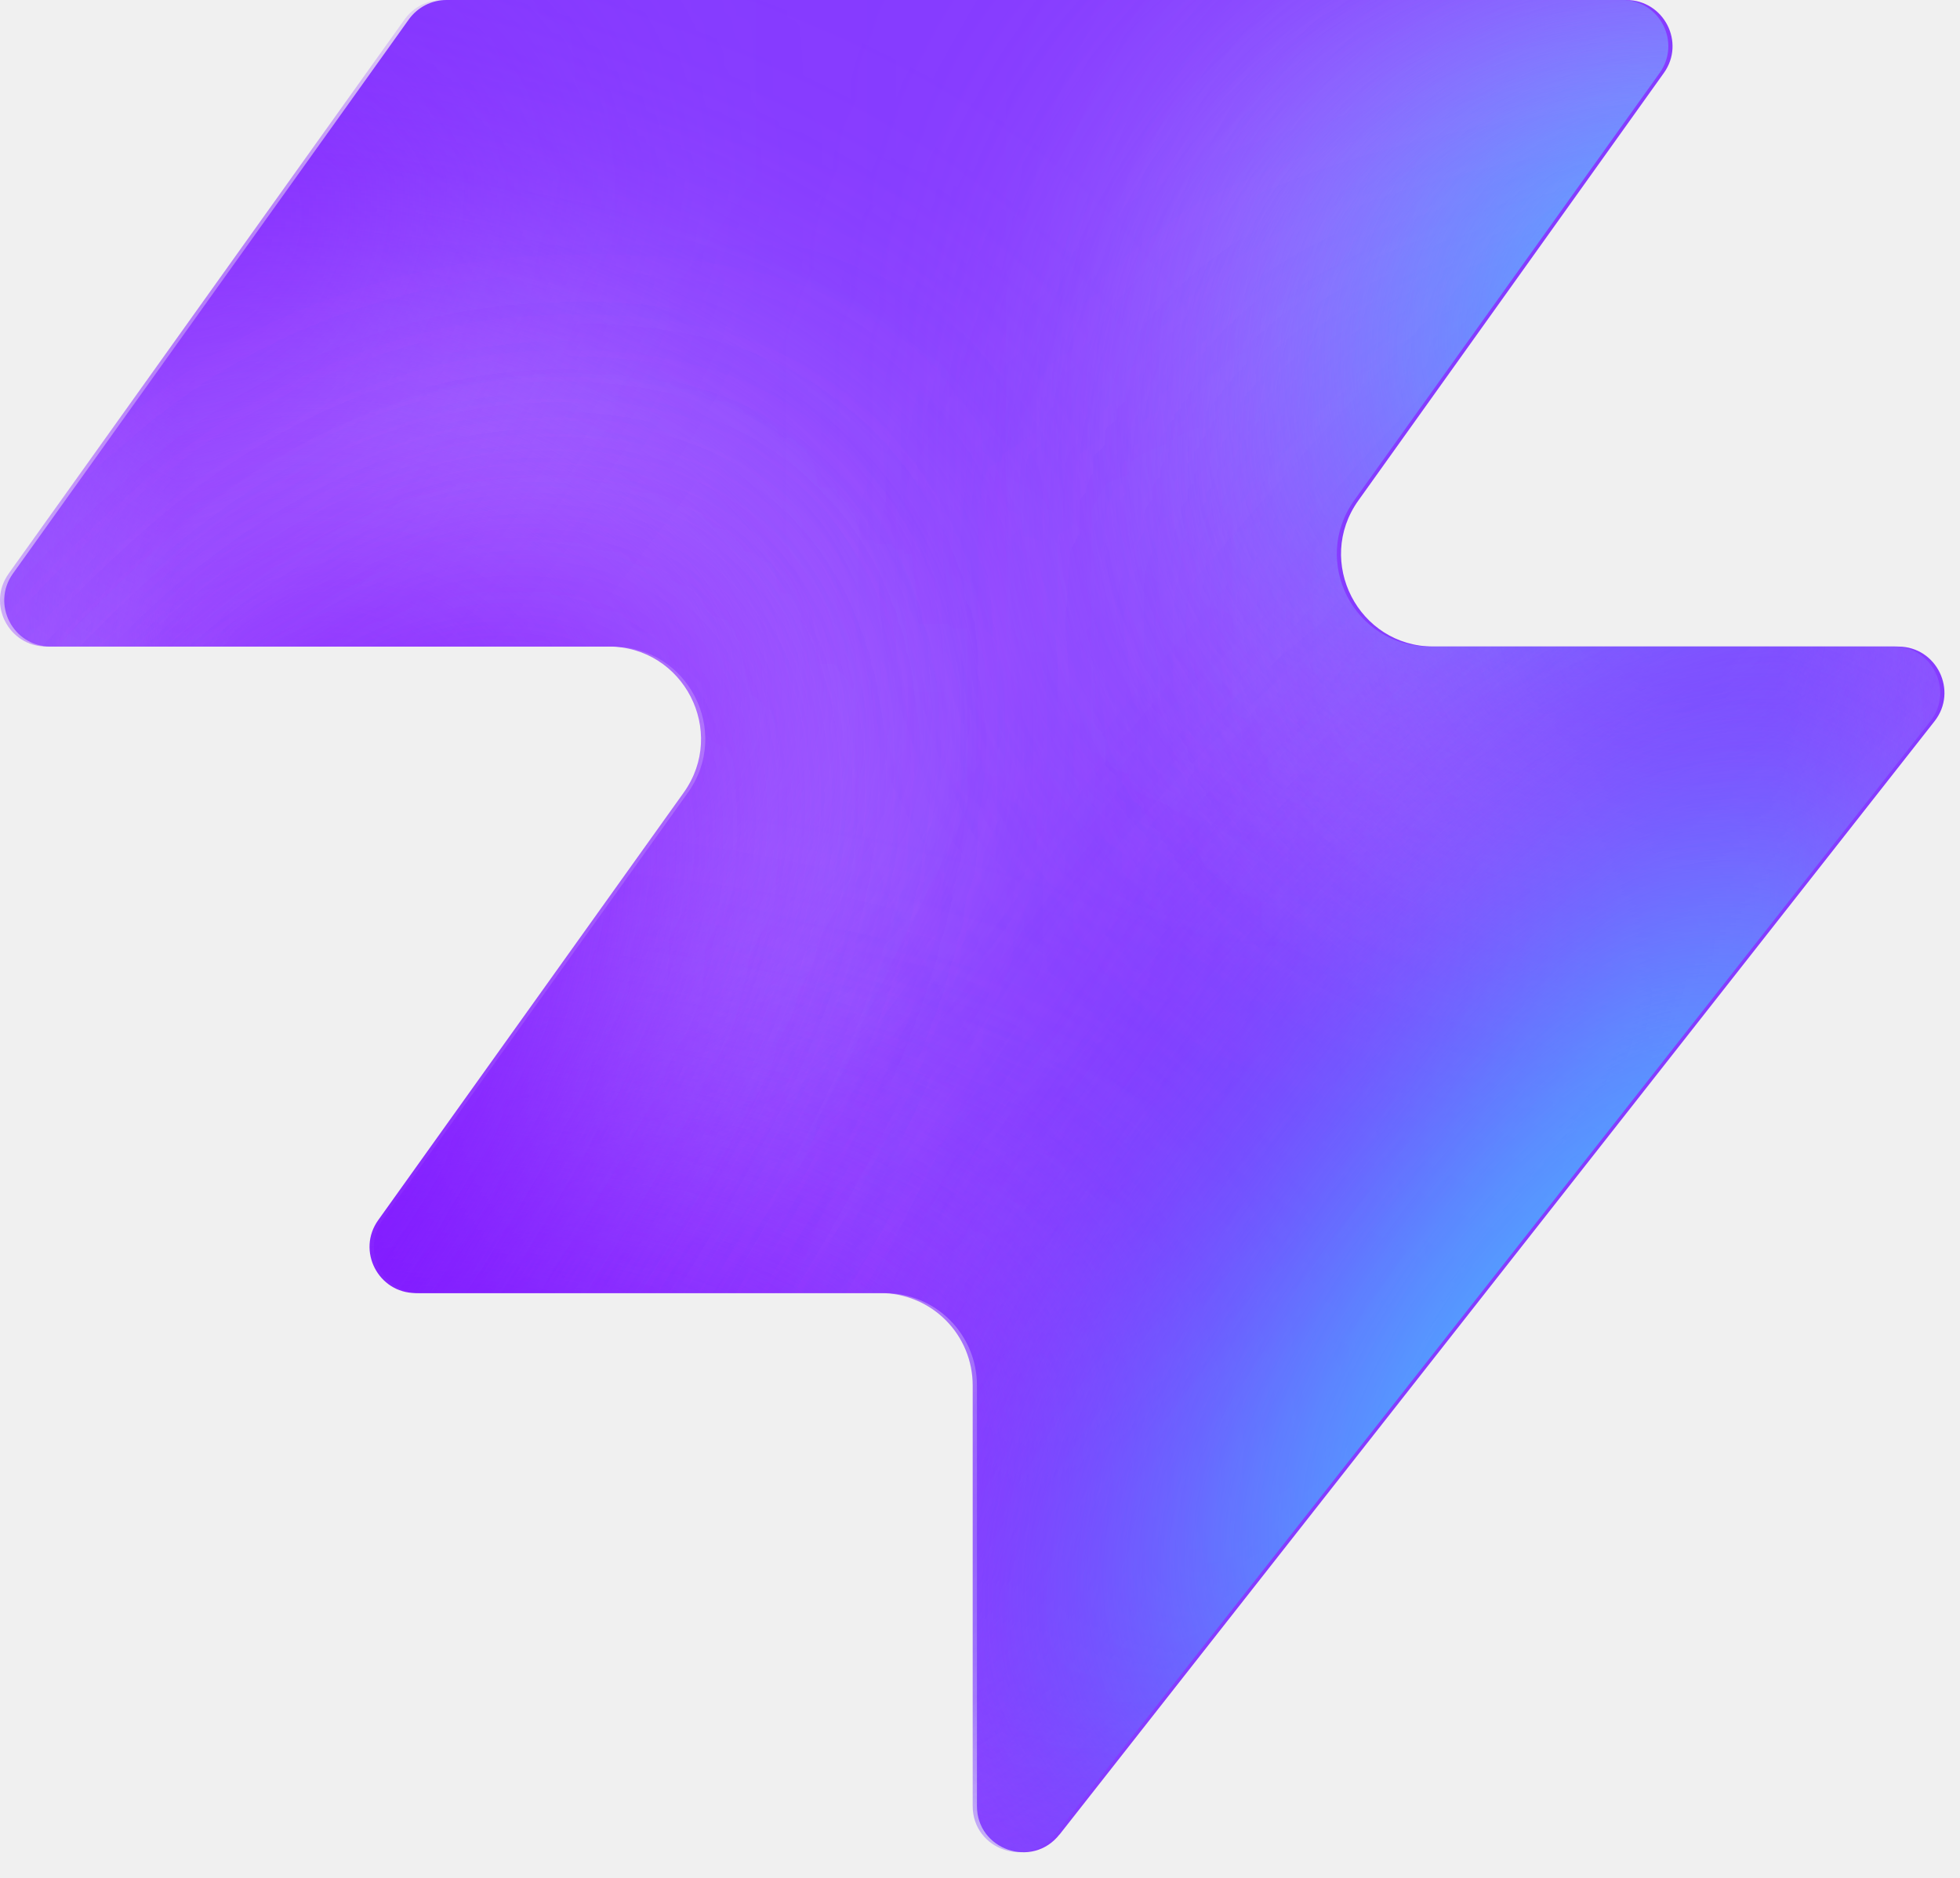
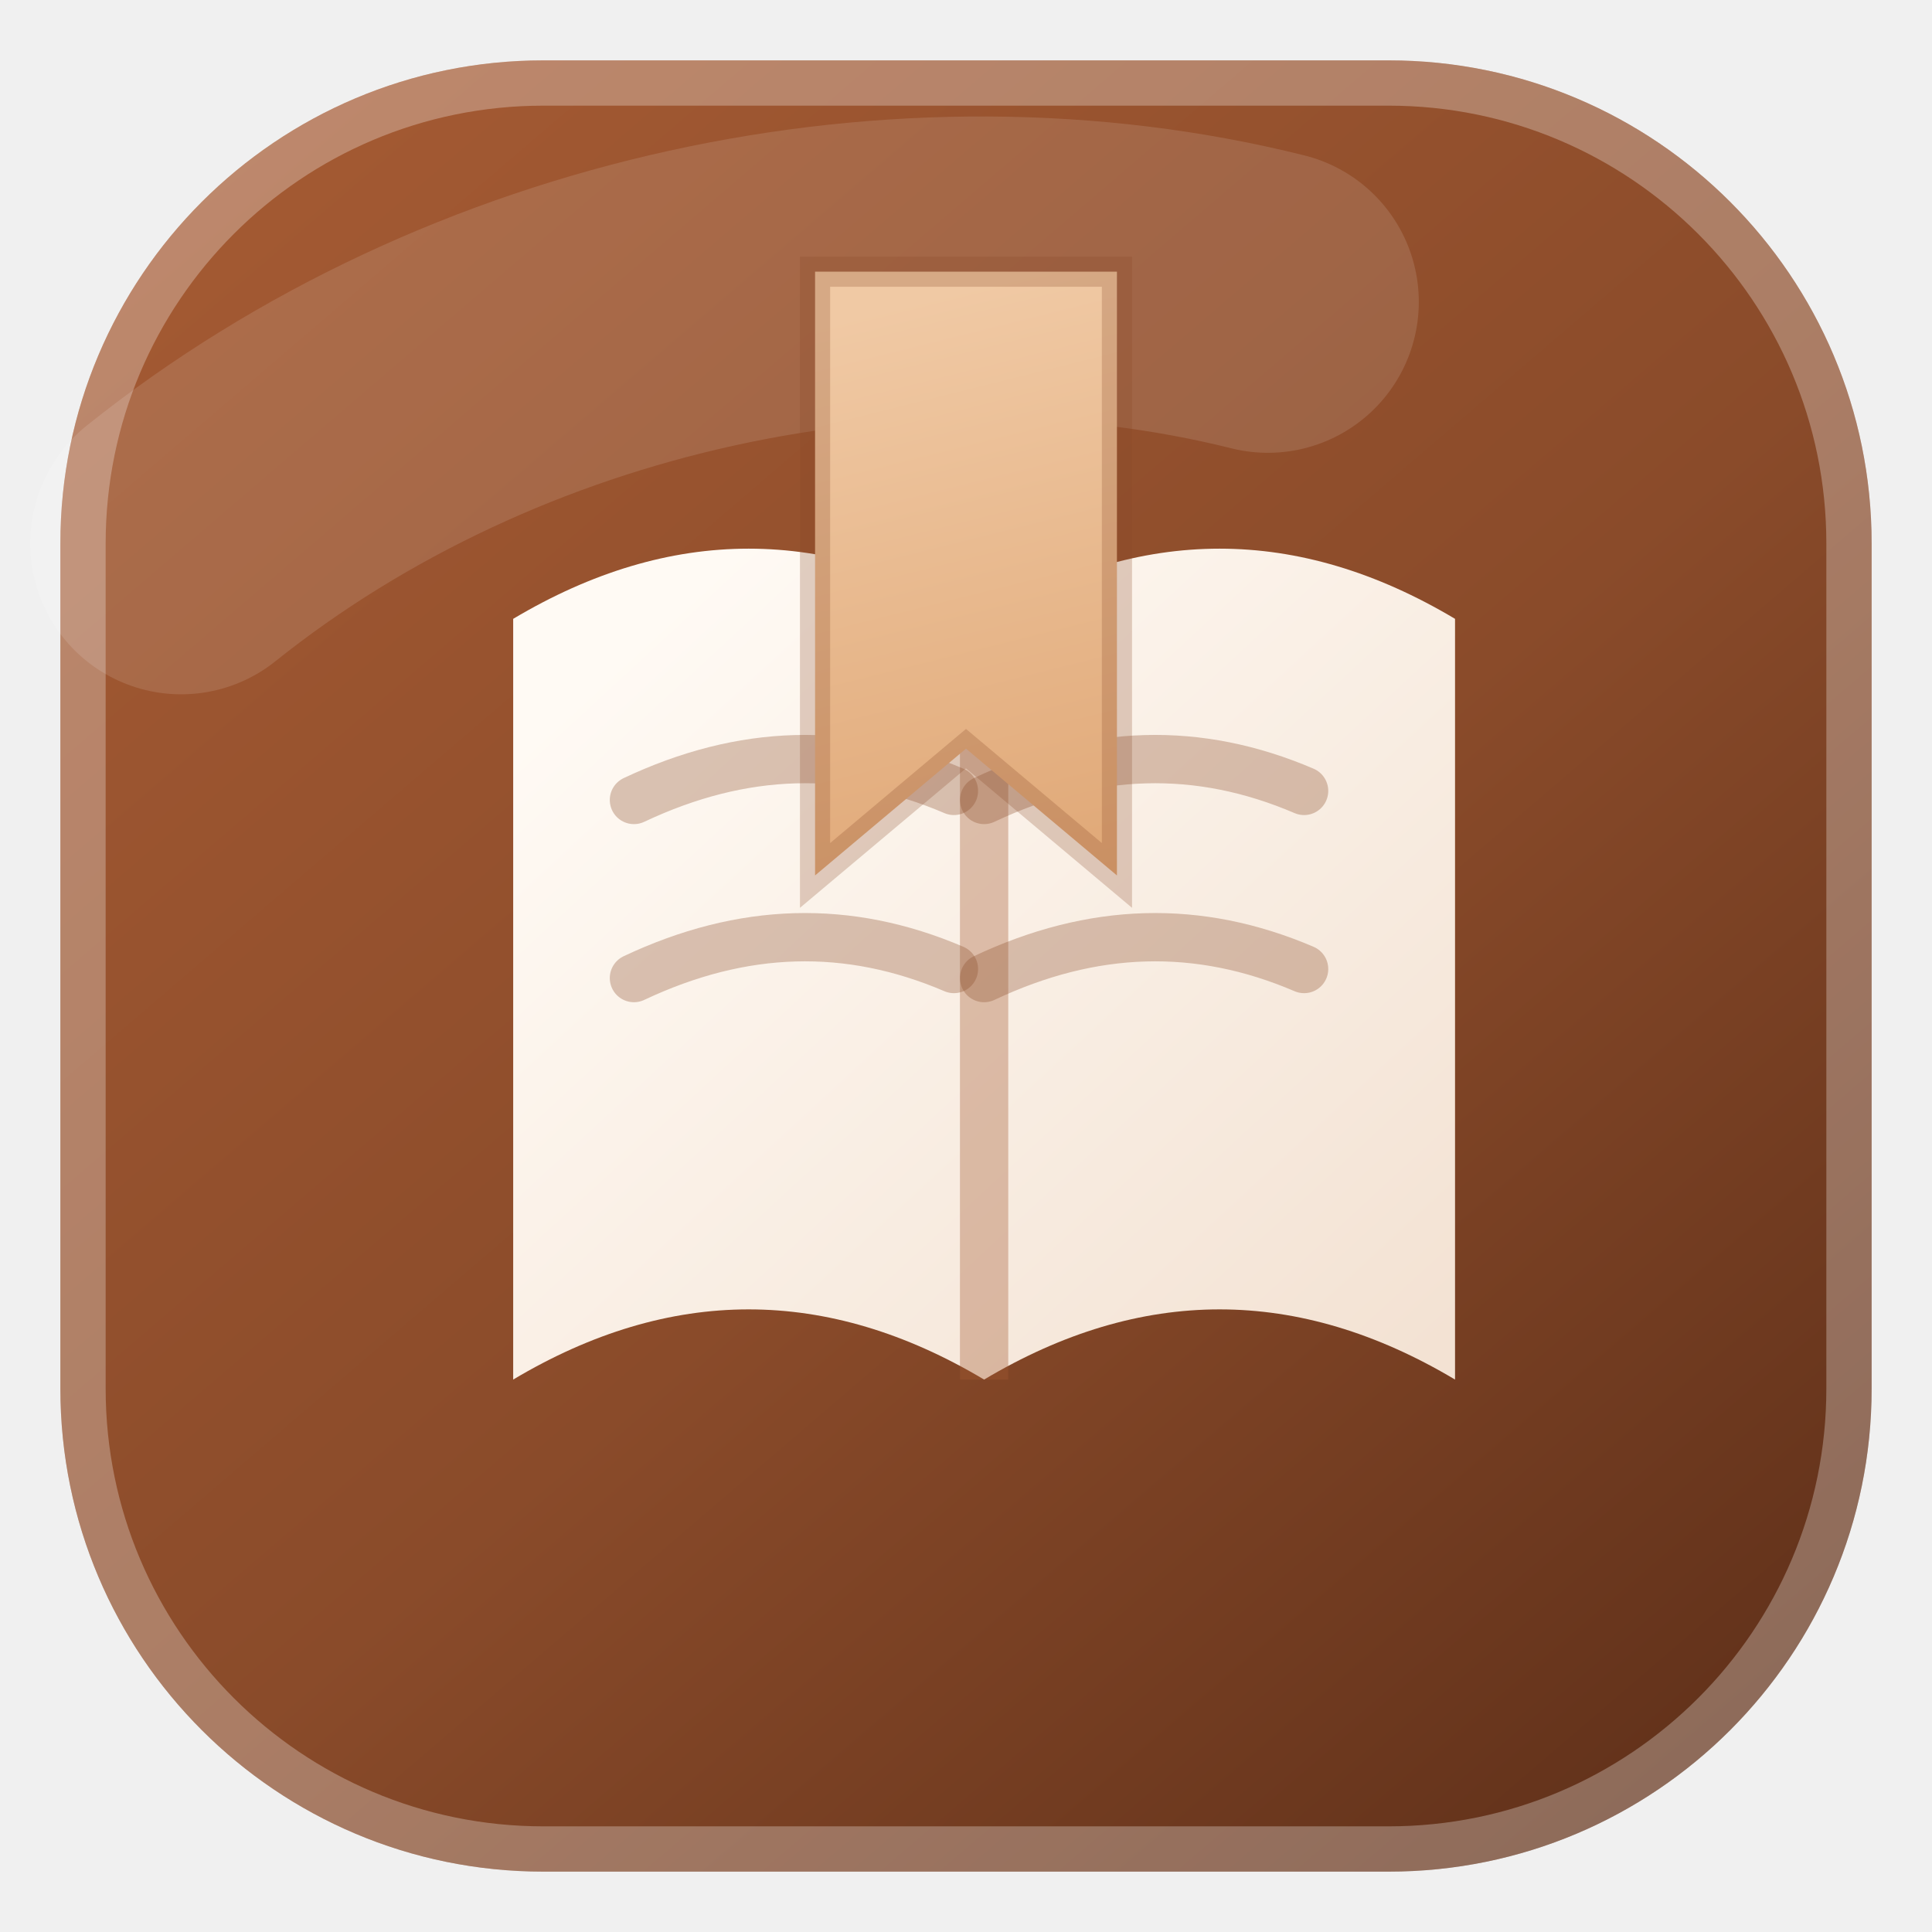
- <svg xmlns="http://www.w3.org/2000/svg" width="48" height="46" fill="none" viewBox="0 0 48 46">
-   <path fill="#863bff" d="M25.946 44.938c-.664.845-2.021.375-2.021-.698V33.937a2.26 2.26 0 0 0-2.262-2.262H10.287c-.92 0-1.456-1.04-.92-1.788l7.48-10.471c1.07-1.497 0-3.578-1.842-3.578H1.237c-.92 0-1.456-1.04-.92-1.788L10.013.474c.214-.297.556-.474.92-.474h28.894c.92 0 1.456 1.04.92 1.788l-7.48 10.471c-1.07 1.498 0 3.579 1.842 3.579h11.377c.943 0 1.473 1.088.89 1.83L25.947 44.94z" style="fill:#863bff;fill:color(display-p3 .525 .23 1);fill-opacity:1" />
-   <mask id="a" width="48" height="46" x="0" y="0" maskUnits="userSpaceOnUse" style="mask-type:alpha">
-     <path fill="#000" d="M25.842 44.938c-.664.844-2.021.375-2.021-.698V33.937a2.26 2.26 0 0 0-2.262-2.262H10.183c-.92 0-1.456-1.04-.92-1.788l7.48-10.471c1.07-1.498 0-3.579-1.842-3.579H1.133c-.92 0-1.456-1.04-.92-1.787L9.91.473c.214-.297.556-.474.92-.474h28.894c.92 0 1.456 1.04.92 1.788l-7.48 10.471c-1.07 1.498 0 3.578 1.842 3.578h11.377c.943 0 1.473 1.088.89 1.832L25.843 44.94z" style="fill:#000;fill-opacity:1" />
-   </mask>
-   <g mask="url(#a)">
-     <g filter="url(#b)">
-       <ellipse cx="5.508" cy="14.704" fill="#ede6ff" rx="5.508" ry="14.704" style="fill:#ede6ff;fill:color(display-p3 .927 .903 1);fill-opacity:1" transform="matrix(.00324 1 1 -.00324 -4.47 31.516)" />
-     </g>
-     <g filter="url(#c)">
-       <ellipse cx="10.399" cy="29.851" fill="#ede6ff" rx="10.399" ry="29.851" style="fill:#ede6ff;fill:color(display-p3 .927 .903 1);fill-opacity:1" transform="matrix(.00324 1 1 -.00324 -39.328 7.883)" />
-     </g>
-     <g filter="url(#d)">
-       <ellipse cx="5.508" cy="30.487" fill="#7e14ff" rx="5.508" ry="30.487" style="fill:#7e14ff;fill:color(display-p3 .492 .077 1);fill-opacity:1" transform="rotate(89.814 -25.913 -14.639)scale(1 -1)" />
-     </g>
-     <g filter="url(#e)">
-       <ellipse cx="5.508" cy="30.599" fill="#7e14ff" rx="5.508" ry="30.599" style="fill:#7e14ff;fill:color(display-p3 .492 .077 1);fill-opacity:1" transform="rotate(89.814 -32.644 -3.334)scale(1 -1)" />
-     </g>
-     <g filter="url(#f)">
-       <ellipse cx="5.508" cy="30.599" fill="#7e14ff" rx="5.508" ry="30.599" style="fill:#7e14ff;fill:color(display-p3 .492 .077 1);fill-opacity:1" transform="matrix(.00324 1 1 -.00324 -34.34 30.47)" />
-     </g>
-     <g filter="url(#g)">
-       <ellipse cx="14.072" cy="22.078" fill="#ede6ff" rx="14.072" ry="22.078" style="fill:#ede6ff;fill:color(display-p3 .927 .903 1);fill-opacity:1" transform="rotate(93.35 24.506 48.493)scale(-1 1)" />
-     </g>
-     <g filter="url(#h)">
-       <ellipse cx="3.47" cy="21.501" fill="#7e14ff" rx="3.47" ry="21.501" style="fill:#7e14ff;fill:color(display-p3 .492 .077 1);fill-opacity:1" transform="rotate(89.009 28.708 47.59)scale(-1 1)" />
-     </g>
-     <g filter="url(#i)">
-       <ellipse cx="3.47" cy="21.501" fill="#7e14ff" rx="3.47" ry="21.501" style="fill:#7e14ff;fill:color(display-p3 .492 .077 1);fill-opacity:1" transform="rotate(89.009 28.708 47.59)scale(-1 1)" />
-     </g>
-     <g filter="url(#j)">
-       <ellipse cx=".387" cy="8.972" fill="#7e14ff" rx="4.407" ry="29.108" style="fill:#7e14ff;fill:color(display-p3 .492 .077 1);fill-opacity:1" transform="rotate(39.51 .387 8.972)" />
-     </g>
-     <g filter="url(#k)">
-       <ellipse cx="47.523" cy="-6.092" fill="#7e14ff" rx="4.407" ry="29.108" style="fill:#7e14ff;fill:color(display-p3 .492 .077 1);fill-opacity:1" transform="rotate(37.892 47.523 -6.092)" />
-     </g>
-     <g filter="url(#l)">
-       <ellipse cx="41.412" cy="6.333" fill="#47bfff" rx="5.971" ry="9.665" style="fill:#47bfff;fill:color(display-p3 .28 .748 1);fill-opacity:1" transform="rotate(37.892 41.412 6.333)" />
-     </g>
-     <g filter="url(#m)">
-       <ellipse cx="-1.879" cy="38.332" fill="#7e14ff" rx="4.407" ry="29.108" style="fill:#7e14ff;fill:color(display-p3 .492 .077 1);fill-opacity:1" transform="rotate(37.892 -1.88 38.332)" />
-     </g>
-     <g filter="url(#n)">
-       <ellipse cx="-1.879" cy="38.332" fill="#7e14ff" rx="4.407" ry="29.108" style="fill:#7e14ff;fill:color(display-p3 .492 .077 1);fill-opacity:1" transform="rotate(37.892 -1.88 38.332)" />
-     </g>
-     <g filter="url(#o)">
-       <ellipse cx="35.651" cy="29.907" fill="#7e14ff" rx="4.407" ry="29.108" style="fill:#7e14ff;fill:color(display-p3 .492 .077 1);fill-opacity:1" transform="rotate(37.892 35.651 29.907)" />
-     </g>
-     <g filter="url(#p)">
-       <ellipse cx="38.418" cy="32.4" fill="#47bfff" rx="5.971" ry="15.297" style="fill:#47bfff;fill:color(display-p3 .28 .748 1);fill-opacity:1" transform="rotate(37.892 38.418 32.4)" />
-     </g>
-   </g>
+ <svg xmlns="http://www.w3.org/2000/svg" width="64" height="64" viewBox="0 0 64 64" fill="none" role="img" aria-label="Libros Tracker">
  <defs>
-     <filter id="b" width="60.045" height="41.654" x="-19.77" y="16.149" color-interpolation-filters="sRGB" filterUnits="userSpaceOnUse">
-       <feFlood flood-opacity="0" result="BackgroundImageFix" />
-       <feBlend in="SourceGraphic" in2="BackgroundImageFix" result="shape" />
-       <feGaussianBlur result="effect1_foregroundBlur_2002_17158" stdDeviation="7.659" />
-     </filter>
-     <filter id="c" width="90.34" height="51.437" x="-54.613" y="-7.533" color-interpolation-filters="sRGB" filterUnits="userSpaceOnUse">
-       <feFlood flood-opacity="0" result="BackgroundImageFix" />
-       <feBlend in="SourceGraphic" in2="BackgroundImageFix" result="shape" />
-       <feGaussianBlur result="effect1_foregroundBlur_2002_17158" stdDeviation="7.659" />
-     </filter>
-     <filter id="d" width="79.355" height="29.4" x="-49.64" y="2.03" color-interpolation-filters="sRGB" filterUnits="userSpaceOnUse">
-       <feFlood flood-opacity="0" result="BackgroundImageFix" />
-       <feBlend in="SourceGraphic" in2="BackgroundImageFix" result="shape" />
-       <feGaussianBlur result="effect1_foregroundBlur_2002_17158" stdDeviation="4.596" />
-     </filter>
-     <filter id="e" width="79.579" height="29.4" x="-45.045" y="20.029" color-interpolation-filters="sRGB" filterUnits="userSpaceOnUse">
-       <feFlood flood-opacity="0" result="BackgroundImageFix" />
-       <feBlend in="SourceGraphic" in2="BackgroundImageFix" result="shape" />
-       <feGaussianBlur result="effect1_foregroundBlur_2002_17158" stdDeviation="4.596" />
-     </filter>
-     <filter id="f" width="79.579" height="29.4" x="-43.513" y="21.178" color-interpolation-filters="sRGB" filterUnits="userSpaceOnUse">
-       <feFlood flood-opacity="0" result="BackgroundImageFix" />
-       <feBlend in="SourceGraphic" in2="BackgroundImageFix" result="shape" />
-       <feGaussianBlur result="effect1_foregroundBlur_2002_17158" stdDeviation="4.596" />
-     </filter>
-     <filter id="g" width="74.749" height="58.852" x="15.756" y="-17.901" color-interpolation-filters="sRGB" filterUnits="userSpaceOnUse">
-       <feFlood flood-opacity="0" result="BackgroundImageFix" />
-       <feBlend in="SourceGraphic" in2="BackgroundImageFix" result="shape" />
-       <feGaussianBlur result="effect1_foregroundBlur_2002_17158" stdDeviation="7.659" />
-     </filter>
-     <filter id="h" width="61.377" height="25.362" x="23.548" y="2.284" color-interpolation-filters="sRGB" filterUnits="userSpaceOnUse">
-       <feFlood flood-opacity="0" result="BackgroundImageFix" />
-       <feBlend in="SourceGraphic" in2="BackgroundImageFix" result="shape" />
-       <feGaussianBlur result="effect1_foregroundBlur_2002_17158" stdDeviation="4.596" />
-     </filter>
-     <filter id="i" width="61.377" height="25.362" x="23.548" y="2.284" color-interpolation-filters="sRGB" filterUnits="userSpaceOnUse">
-       <feFlood flood-opacity="0" result="BackgroundImageFix" />
-       <feBlend in="SourceGraphic" in2="BackgroundImageFix" result="shape" />
-       <feGaussianBlur result="effect1_foregroundBlur_2002_17158" stdDeviation="4.596" />
-     </filter>
-     <filter id="j" width="56.045" height="63.649" x="-27.636" y="-22.853" color-interpolation-filters="sRGB" filterUnits="userSpaceOnUse">
-       <feFlood flood-opacity="0" result="BackgroundImageFix" />
-       <feBlend in="SourceGraphic" in2="BackgroundImageFix" result="shape" />
-       <feGaussianBlur result="effect1_foregroundBlur_2002_17158" stdDeviation="4.596" />
-     </filter>
-     <filter id="k" width="54.814" height="64.646" x="20.116" y="-38.415" color-interpolation-filters="sRGB" filterUnits="userSpaceOnUse">
-       <feFlood flood-opacity="0" result="BackgroundImageFix" />
-       <feBlend in="SourceGraphic" in2="BackgroundImageFix" result="shape" />
-       <feGaussianBlur result="effect1_foregroundBlur_2002_17158" stdDeviation="4.596" />
-     </filter>
-     <filter id="l" width="33.541" height="35.313" x="24.641" y="-11.323" color-interpolation-filters="sRGB" filterUnits="userSpaceOnUse">
-       <feFlood flood-opacity="0" result="BackgroundImageFix" />
-       <feBlend in="SourceGraphic" in2="BackgroundImageFix" result="shape" />
-       <feGaussianBlur result="effect1_foregroundBlur_2002_17158" stdDeviation="4.596" />
-     </filter>
-     <filter id="m" width="54.814" height="64.646" x="-29.286" y="6.009" color-interpolation-filters="sRGB" filterUnits="userSpaceOnUse">
-       <feFlood flood-opacity="0" result="BackgroundImageFix" />
-       <feBlend in="SourceGraphic" in2="BackgroundImageFix" result="shape" />
-       <feGaussianBlur result="effect1_foregroundBlur_2002_17158" stdDeviation="4.596" />
-     </filter>
-     <filter id="n" width="54.814" height="64.646" x="-29.286" y="6.009" color-interpolation-filters="sRGB" filterUnits="userSpaceOnUse">
-       <feFlood flood-opacity="0" result="BackgroundImageFix" />
-       <feBlend in="SourceGraphic" in2="BackgroundImageFix" result="shape" />
-       <feGaussianBlur result="effect1_foregroundBlur_2002_17158" stdDeviation="4.596" />
-     </filter>
-     <filter id="o" width="54.814" height="64.646" x="8.244" y="-2.416" color-interpolation-filters="sRGB" filterUnits="userSpaceOnUse">
-       <feFlood flood-opacity="0" result="BackgroundImageFix" />
-       <feBlend in="SourceGraphic" in2="BackgroundImageFix" result="shape" />
-       <feGaussianBlur result="effect1_foregroundBlur_2002_17158" stdDeviation="4.596" />
-     </filter>
-     <filter id="p" width="39.409" height="43.623" x="18.713" y="10.588" color-interpolation-filters="sRGB" filterUnits="userSpaceOnUse">
-       <feFlood flood-opacity="0" result="BackgroundImageFix" />
-       <feBlend in="SourceGraphic" in2="BackgroundImageFix" result="shape" />
-       <feGaussianBlur result="effect1_foregroundBlur_2002_17158" stdDeviation="4.596" />
-     </filter>
+     <linearGradient id="lt-bg" x1="8" y1="4" x2="56" y2="60" gradientUnits="userSpaceOnUse">
+       <stop stop-color="#a45a33" />
+       <stop offset="0.55" stop-color="#8a4b2a" />
+       <stop offset="1" stop-color="#61311a" />
+     </linearGradient>
+     <linearGradient id="lt-page" x1="20" y1="22" x2="44" y2="48" gradientUnits="userSpaceOnUse">
+       <stop stop-color="#fffaf4" />
+       <stop offset="1" stop-color="#f3e2d3" />
+     </linearGradient>
+     <linearGradient id="lt-ribbon" x1="30" y1="10" x2="36" y2="34" gradientUnits="userSpaceOnUse">
+       <stop stop-color="#f0c9a4" />
+       <stop offset="1" stop-color="#dca06c" />
+     </linearGradient>
  </defs>
+   <rect x="2" y="2" width="60" height="60" rx="16" fill="url(#lt-bg)" />
+   <rect x="2.75" y="2.75" width="58.5" height="58.5" rx="15.25" stroke="#ffffff" stroke-opacity="0.28" stroke-width="1.5" />
+   <path d="M6 18c10-8 24-11 36-8" stroke="#ffffff" stroke-opacity="0.12" stroke-width="10" stroke-linecap="round" fill="none" />
+   <path d="M17 20.5c5.2-3.1 10.4-3.1 15.6 0 5.2-3.1 10.4-3.1 15.6 0v25.2c-5.2-3.1-10.4-3.1-15.6 0-5.2-3.1-10.4-3.1-15.6 0V20.5Z" fill="url(#lt-page)" />
+   <path d="M32.6 20.5v25.2" stroke="#a45a33" stroke-opacity="0.35" stroke-width="1.6" />
+   <path d="M21 26.5c3.6-1.7 7.1-1.8 10.6-.3M21 32.4c3.6-1.7 7.1-1.8 10.6-.3" stroke="#8a4b2a" stroke-opacity="0.32" stroke-width="1.6" stroke-linecap="round" />
+   <path d="M32.6 26.5c3.6-1.7 7.1-1.8 10.6-.3M32.6 32.4c3.6-1.7 7.1-1.8 10.6-.3" stroke="#8a4b2a" stroke-opacity="0.32" stroke-width="1.6" stroke-linecap="round" />
+   <path d="M27 9h10v20l-5-4.2-5 4.2V9Z" fill="url(#lt-ribbon)" />
+   <path d="M27 9h10v20l-5-4.2-5 4.2V9Z" stroke="#8a4b2a" stroke-opacity="0.25" stroke-width="1" />
</svg>
